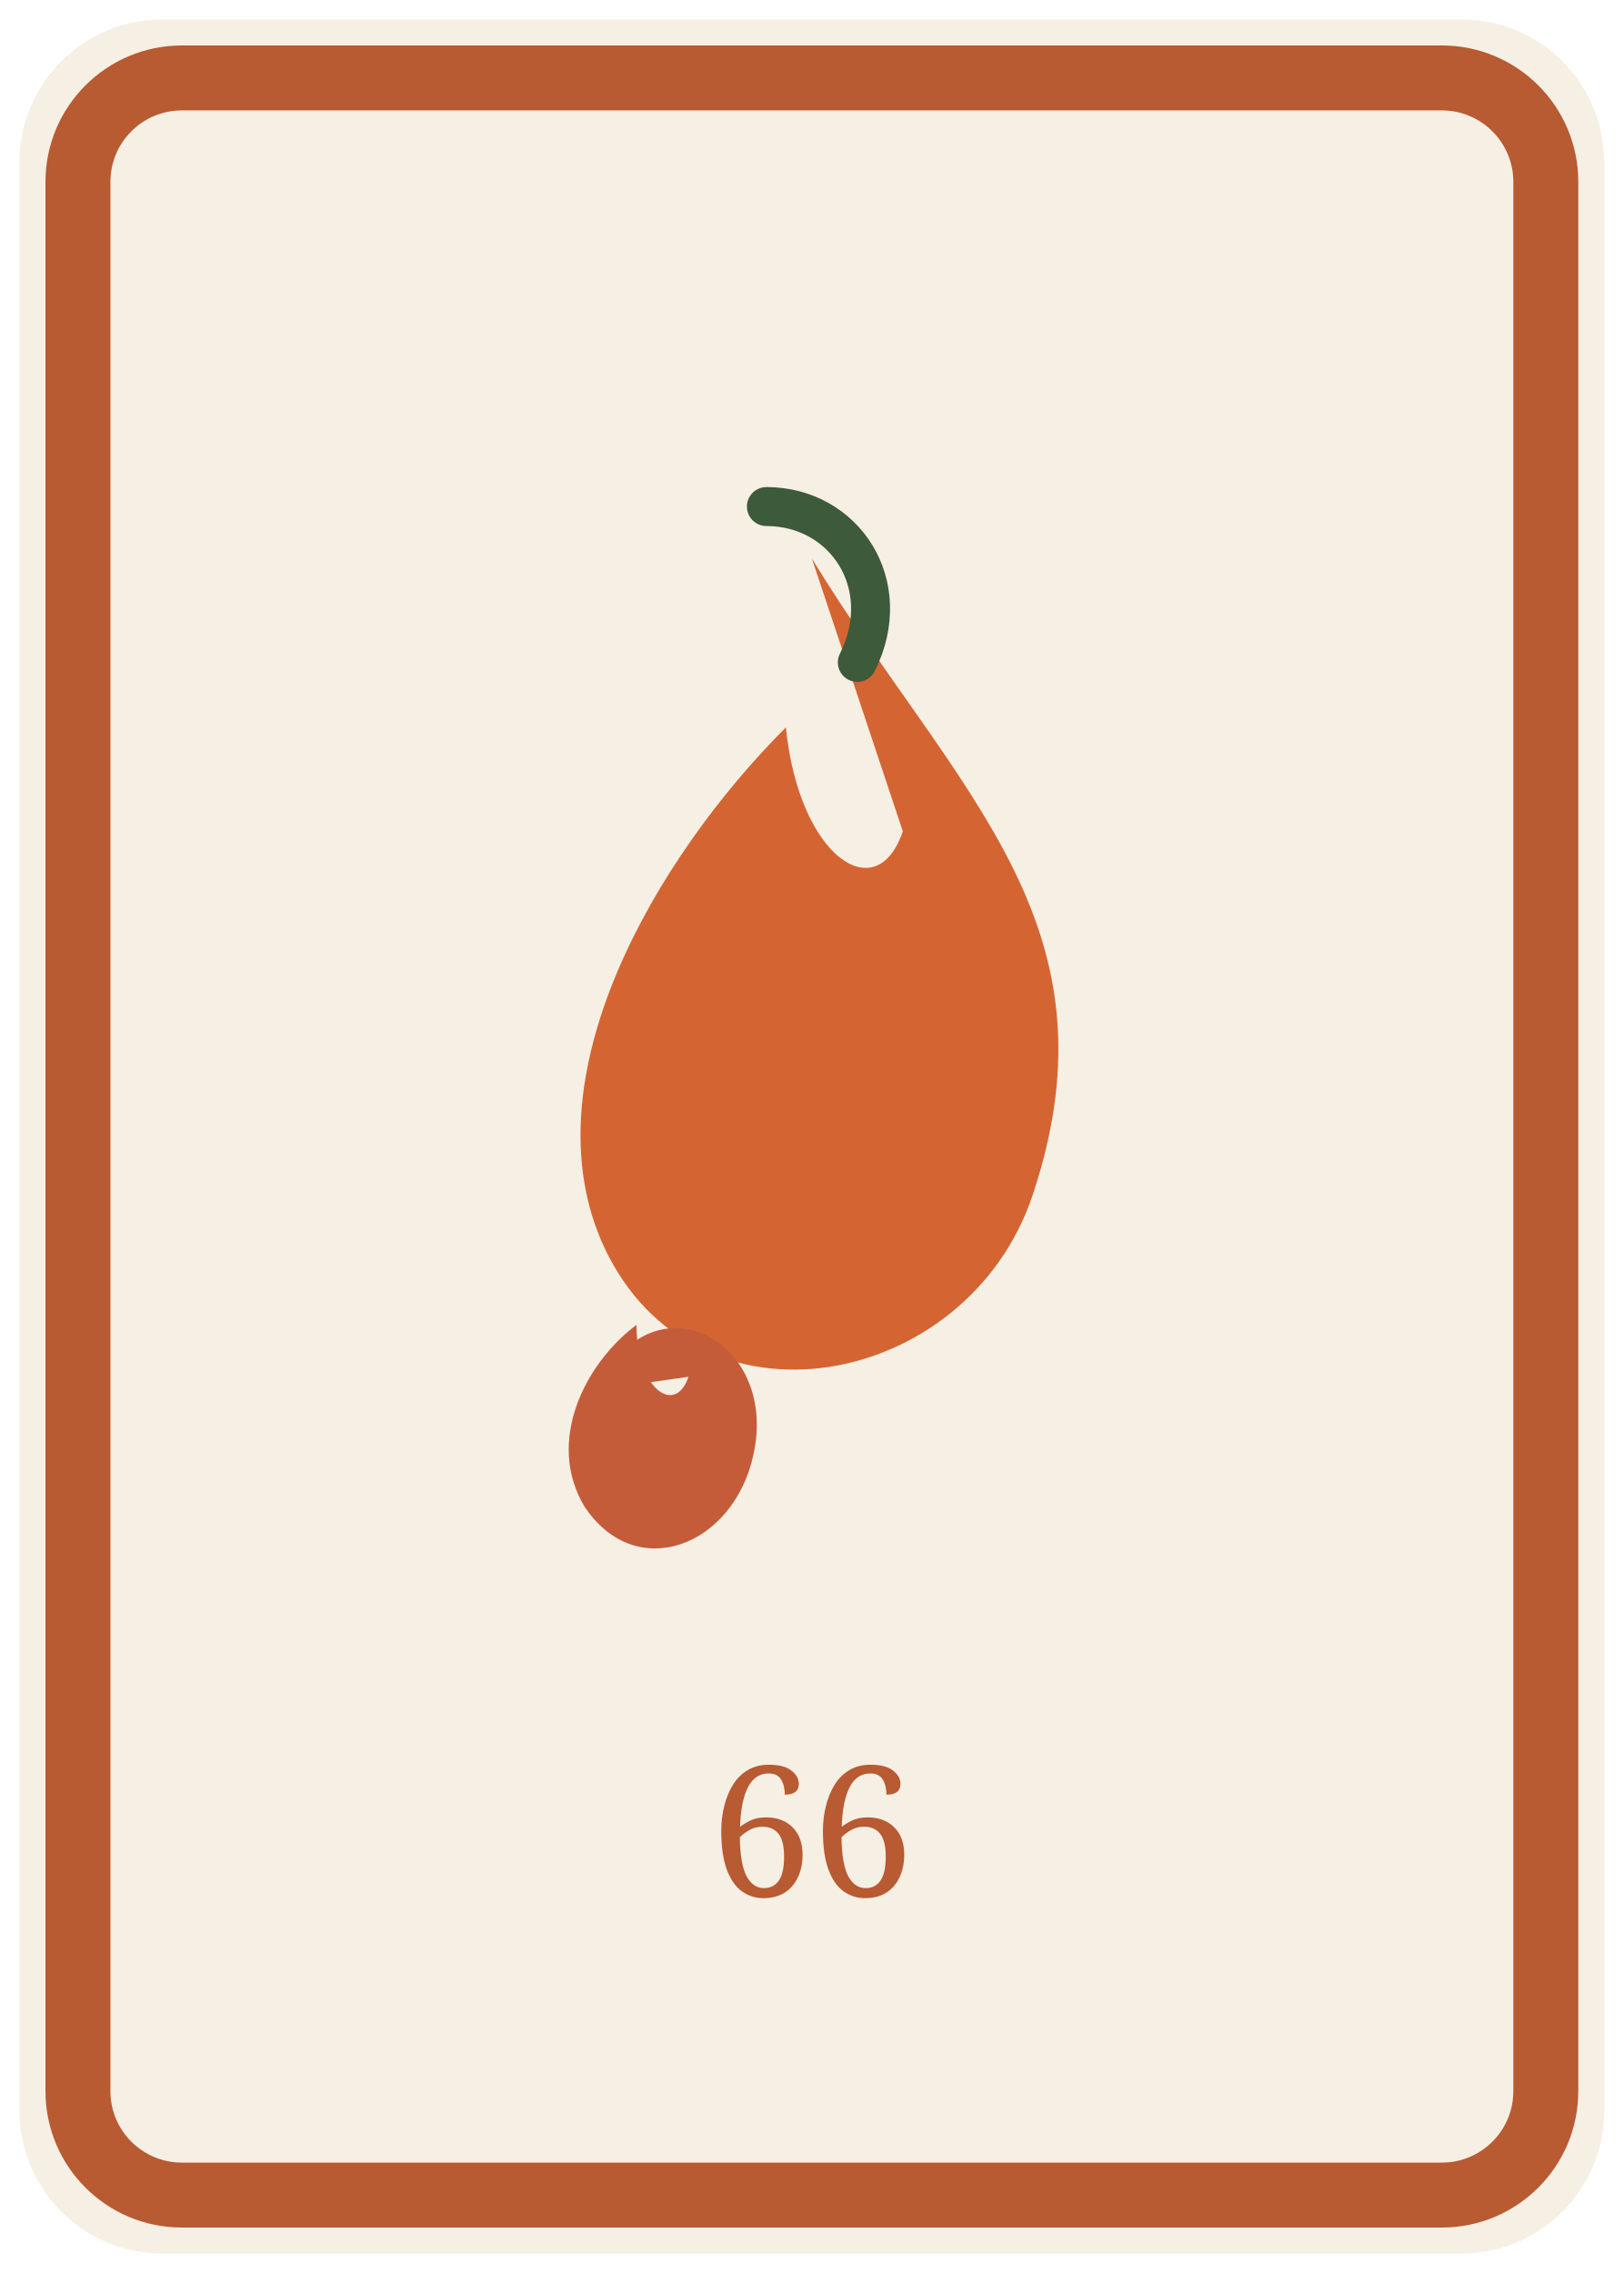
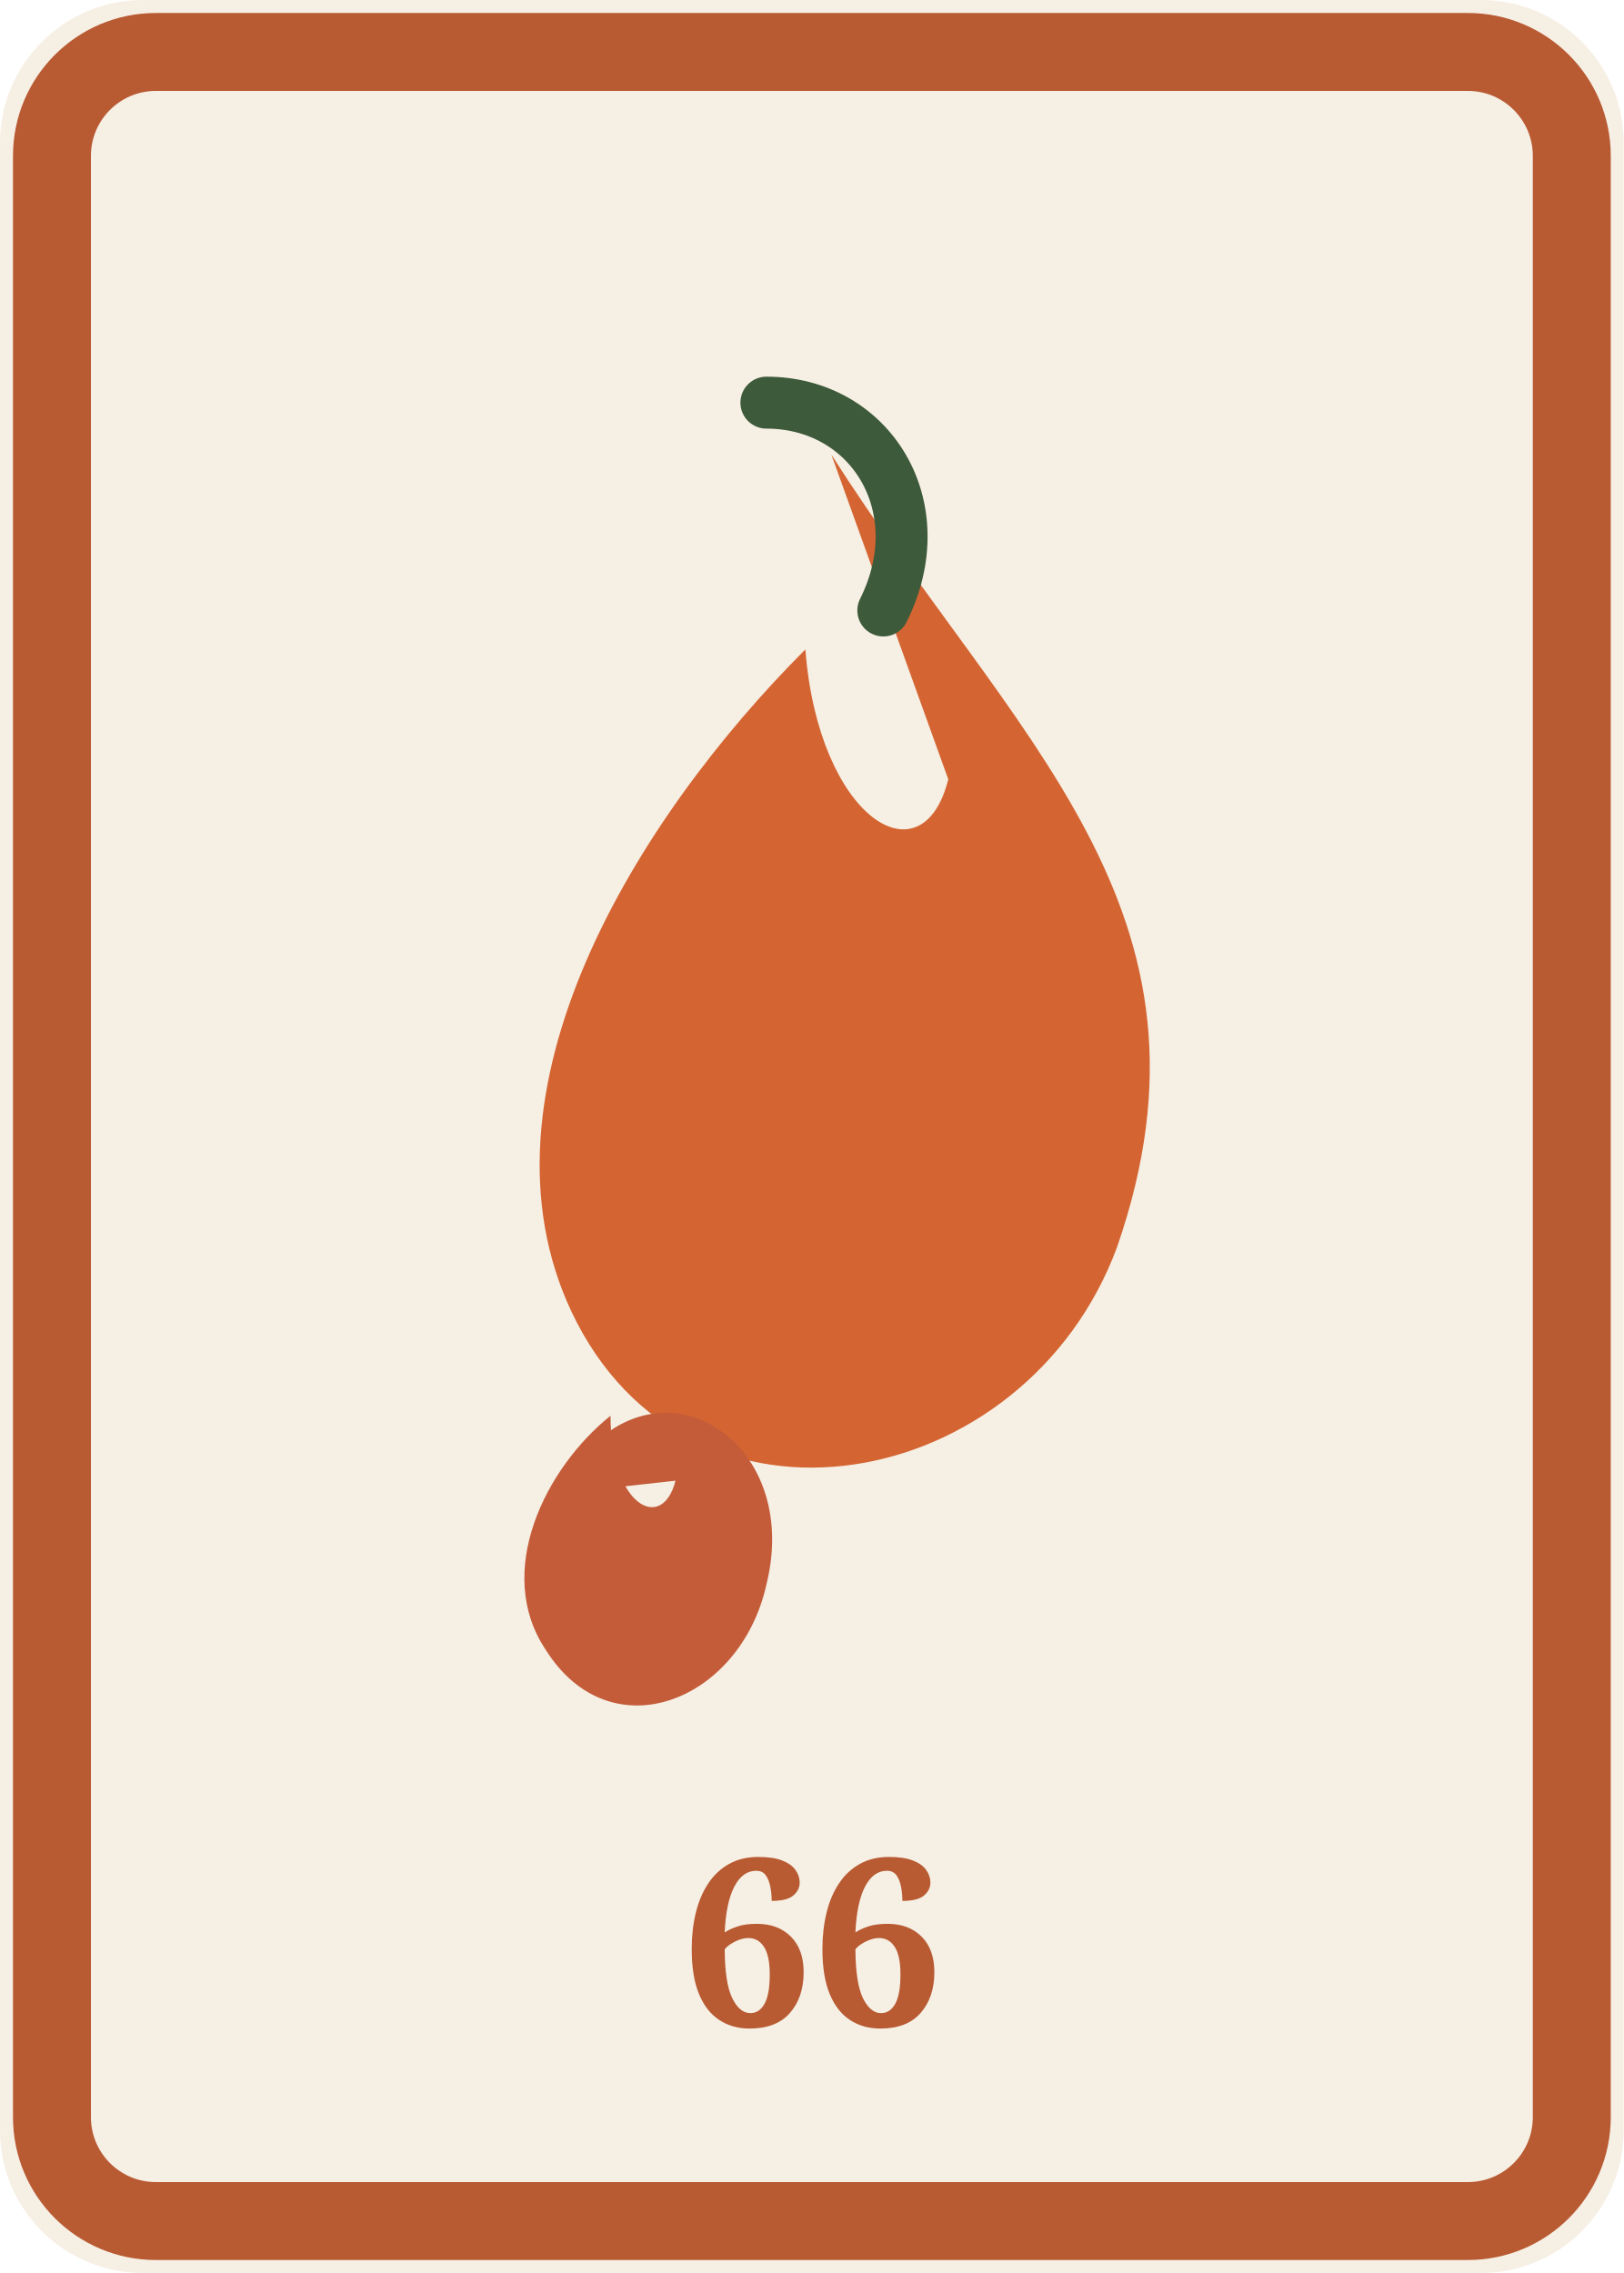
<svg xmlns="http://www.w3.org/2000/svg" viewBox="0 0 250 350" role="img" aria-label="Beat the Heat stand-in">
-   <rect x="3" y="3" width="244" height="344" rx="22" fill="#f6efe4" />
-   <rect x="12" y="12" width="226" height="326" rx="16" fill="none" stroke="#b85a32" stroke-width="10" />
-   <path d="M125 86c22 36 48 56 34 98-10 30-52 38-66 8-12-26 8-60 28-80 2 20 14 28 18 16z" fill="#d46532" />
-   <path d="M118 78c12 0 20 12 14 24" fill="none" stroke="#3d5a3a" stroke-width="6" stroke-linecap="round" />
-   <path d="M92 214c8-18 28-8 24 10-3 14-18 20-26 8-6-10 0-22 8-28 0 10 6 14 8 8z" fill="#c45c3a" />
-   <text x="125" y="292" text-anchor="middle" font-family="Georgia, serif" font-size="28" fill="#b85a32">66</text>
+   <rect width="250" height="350" rx="22" fill="#f6efe4" />
+   <rect x="8" y="8" width="234" height="334" rx="16" fill="none" stroke="#b85a32" stroke-width="12" />
+   <path d="M128 70c28 44 62 70 44 122-14 38-66 48-84 10-16-34 10-76 36-102 2 26 18 36 22 20z" fill="#d46532" />
+   <path d="M118 62c16 0 26 16 18 32" fill="none" stroke="#3d5a3a" stroke-width="8" stroke-linecap="round" />
+   <path d="M86 230c12-24 38-10 32 14-4 18-24 26-34 10-8-12 0-28 10-36 0 14 8 18 10 10z" fill="#c45c3a" />
+   <text x="125" y="312" text-anchor="middle" font-family="Georgia, serif" font-size="36" font-weight="700" fill="#b85a32">66</text>
</svg>
